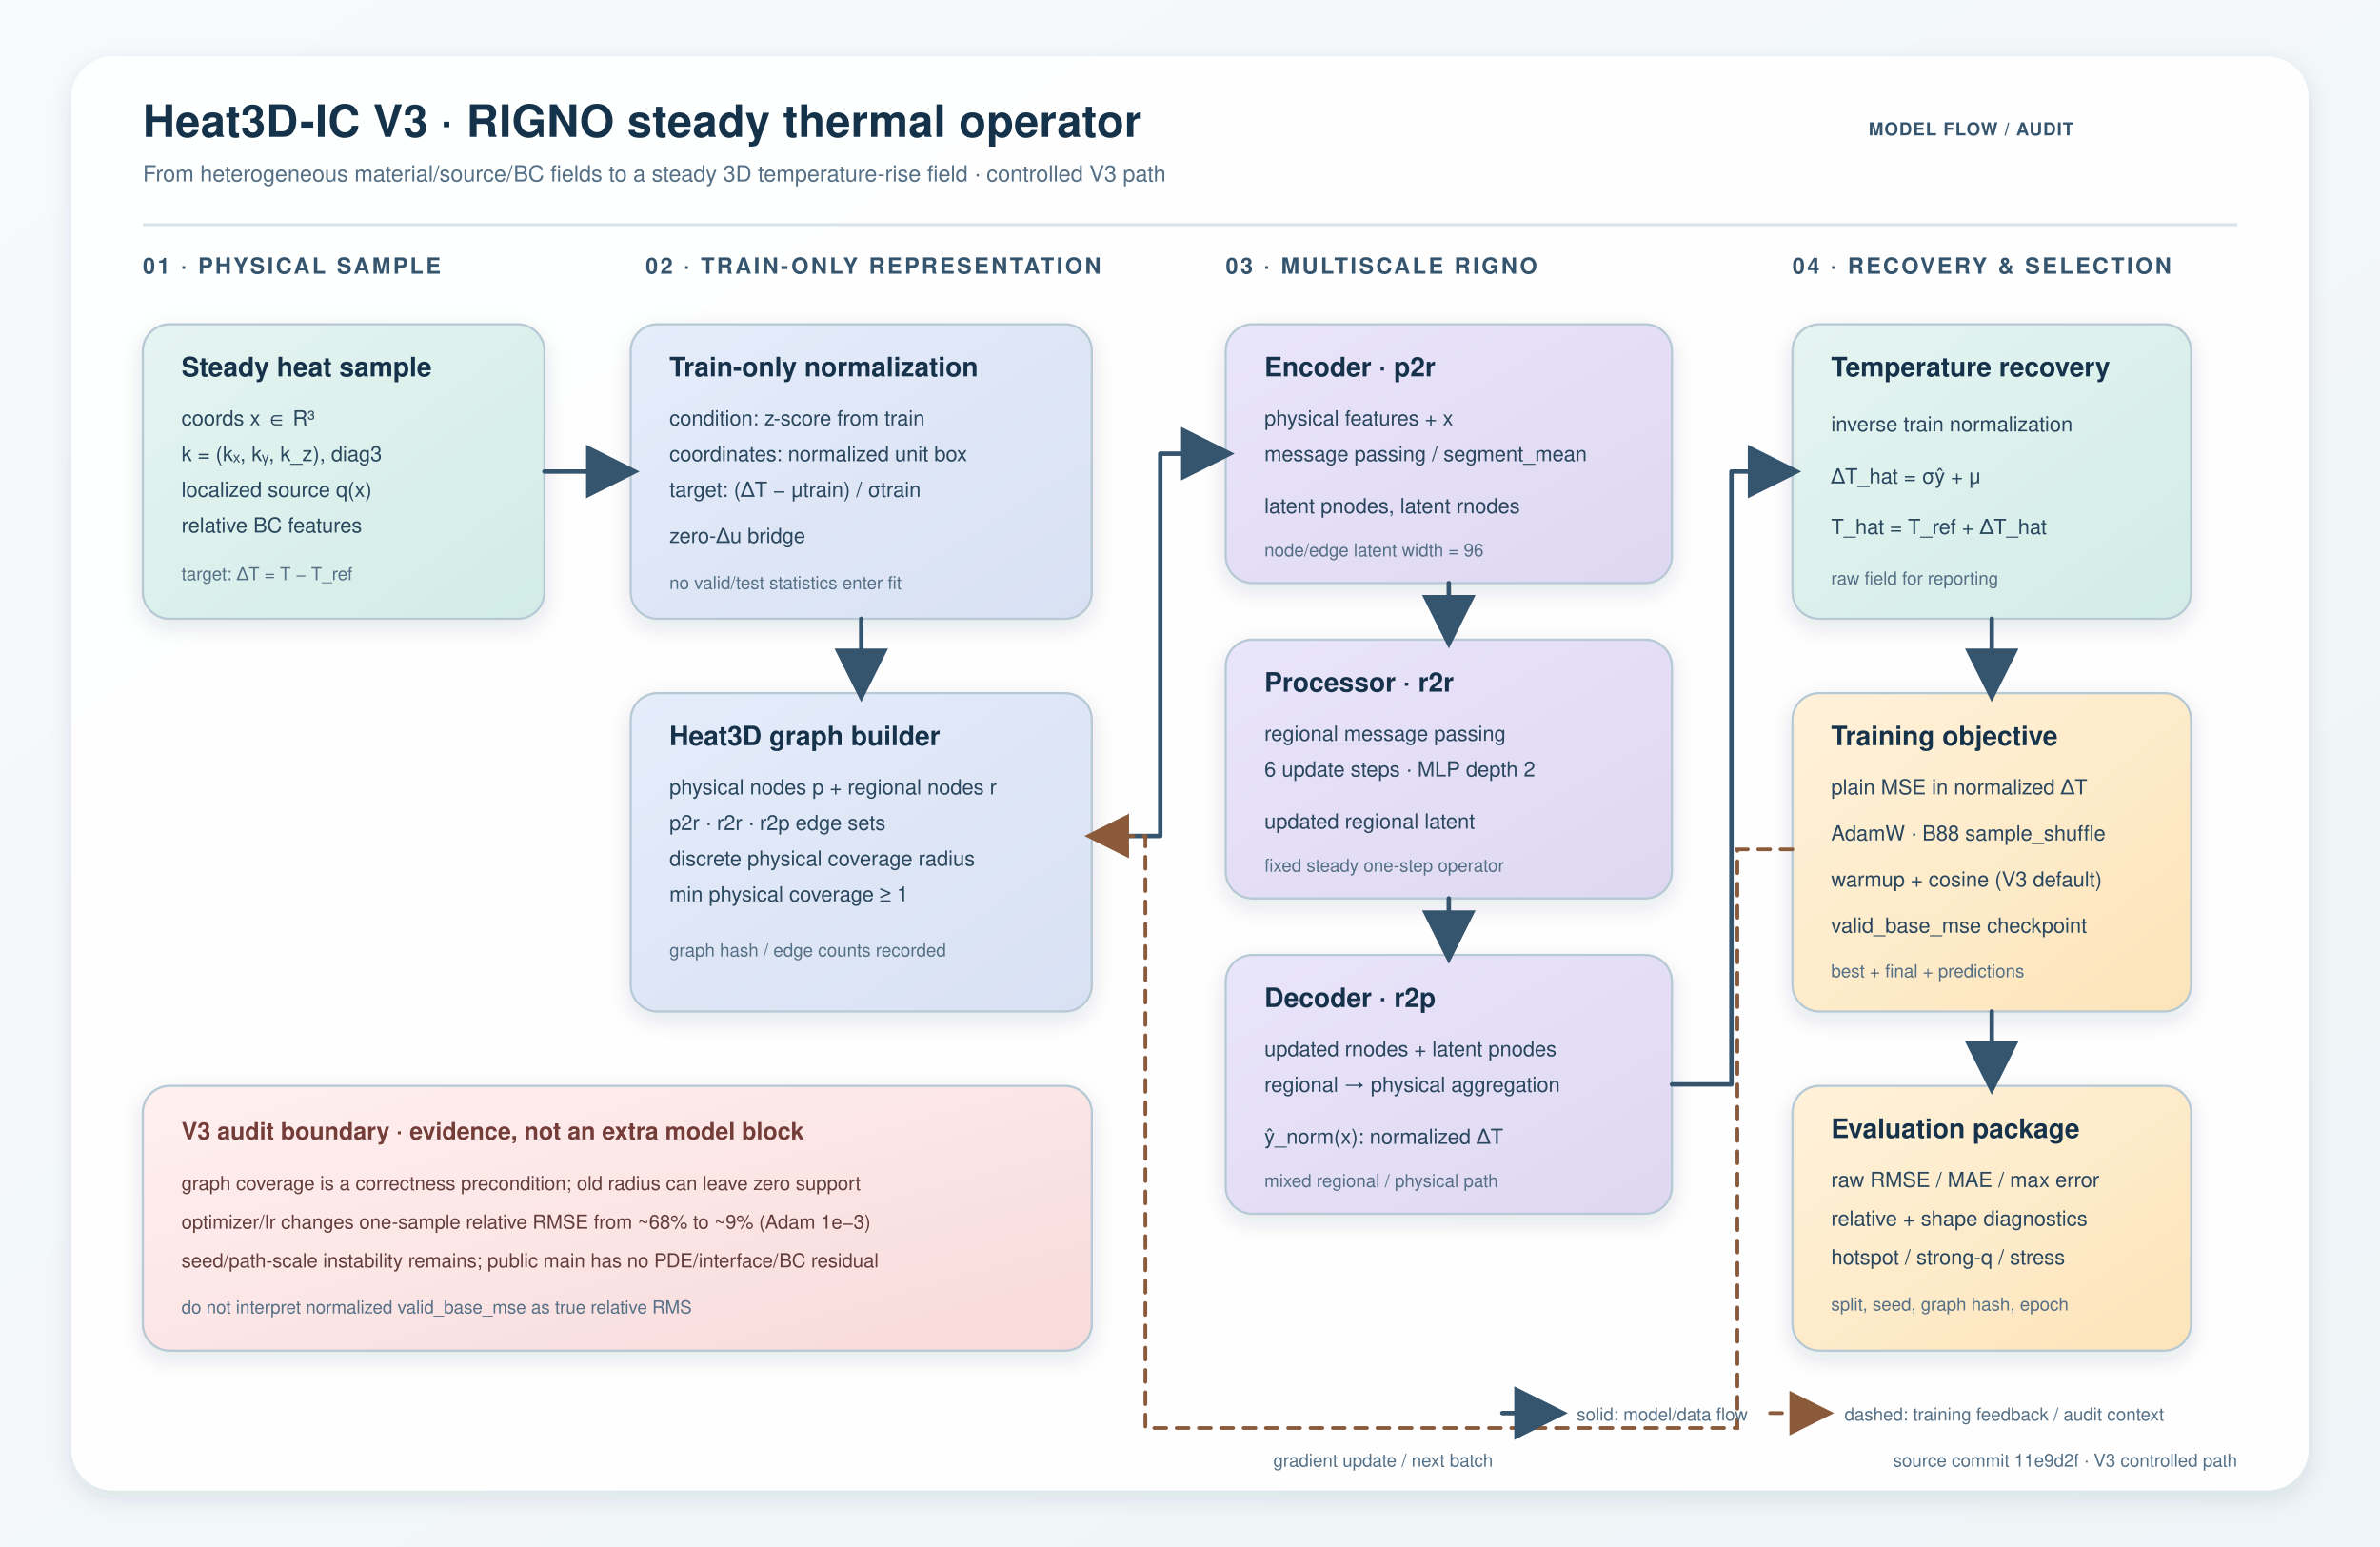
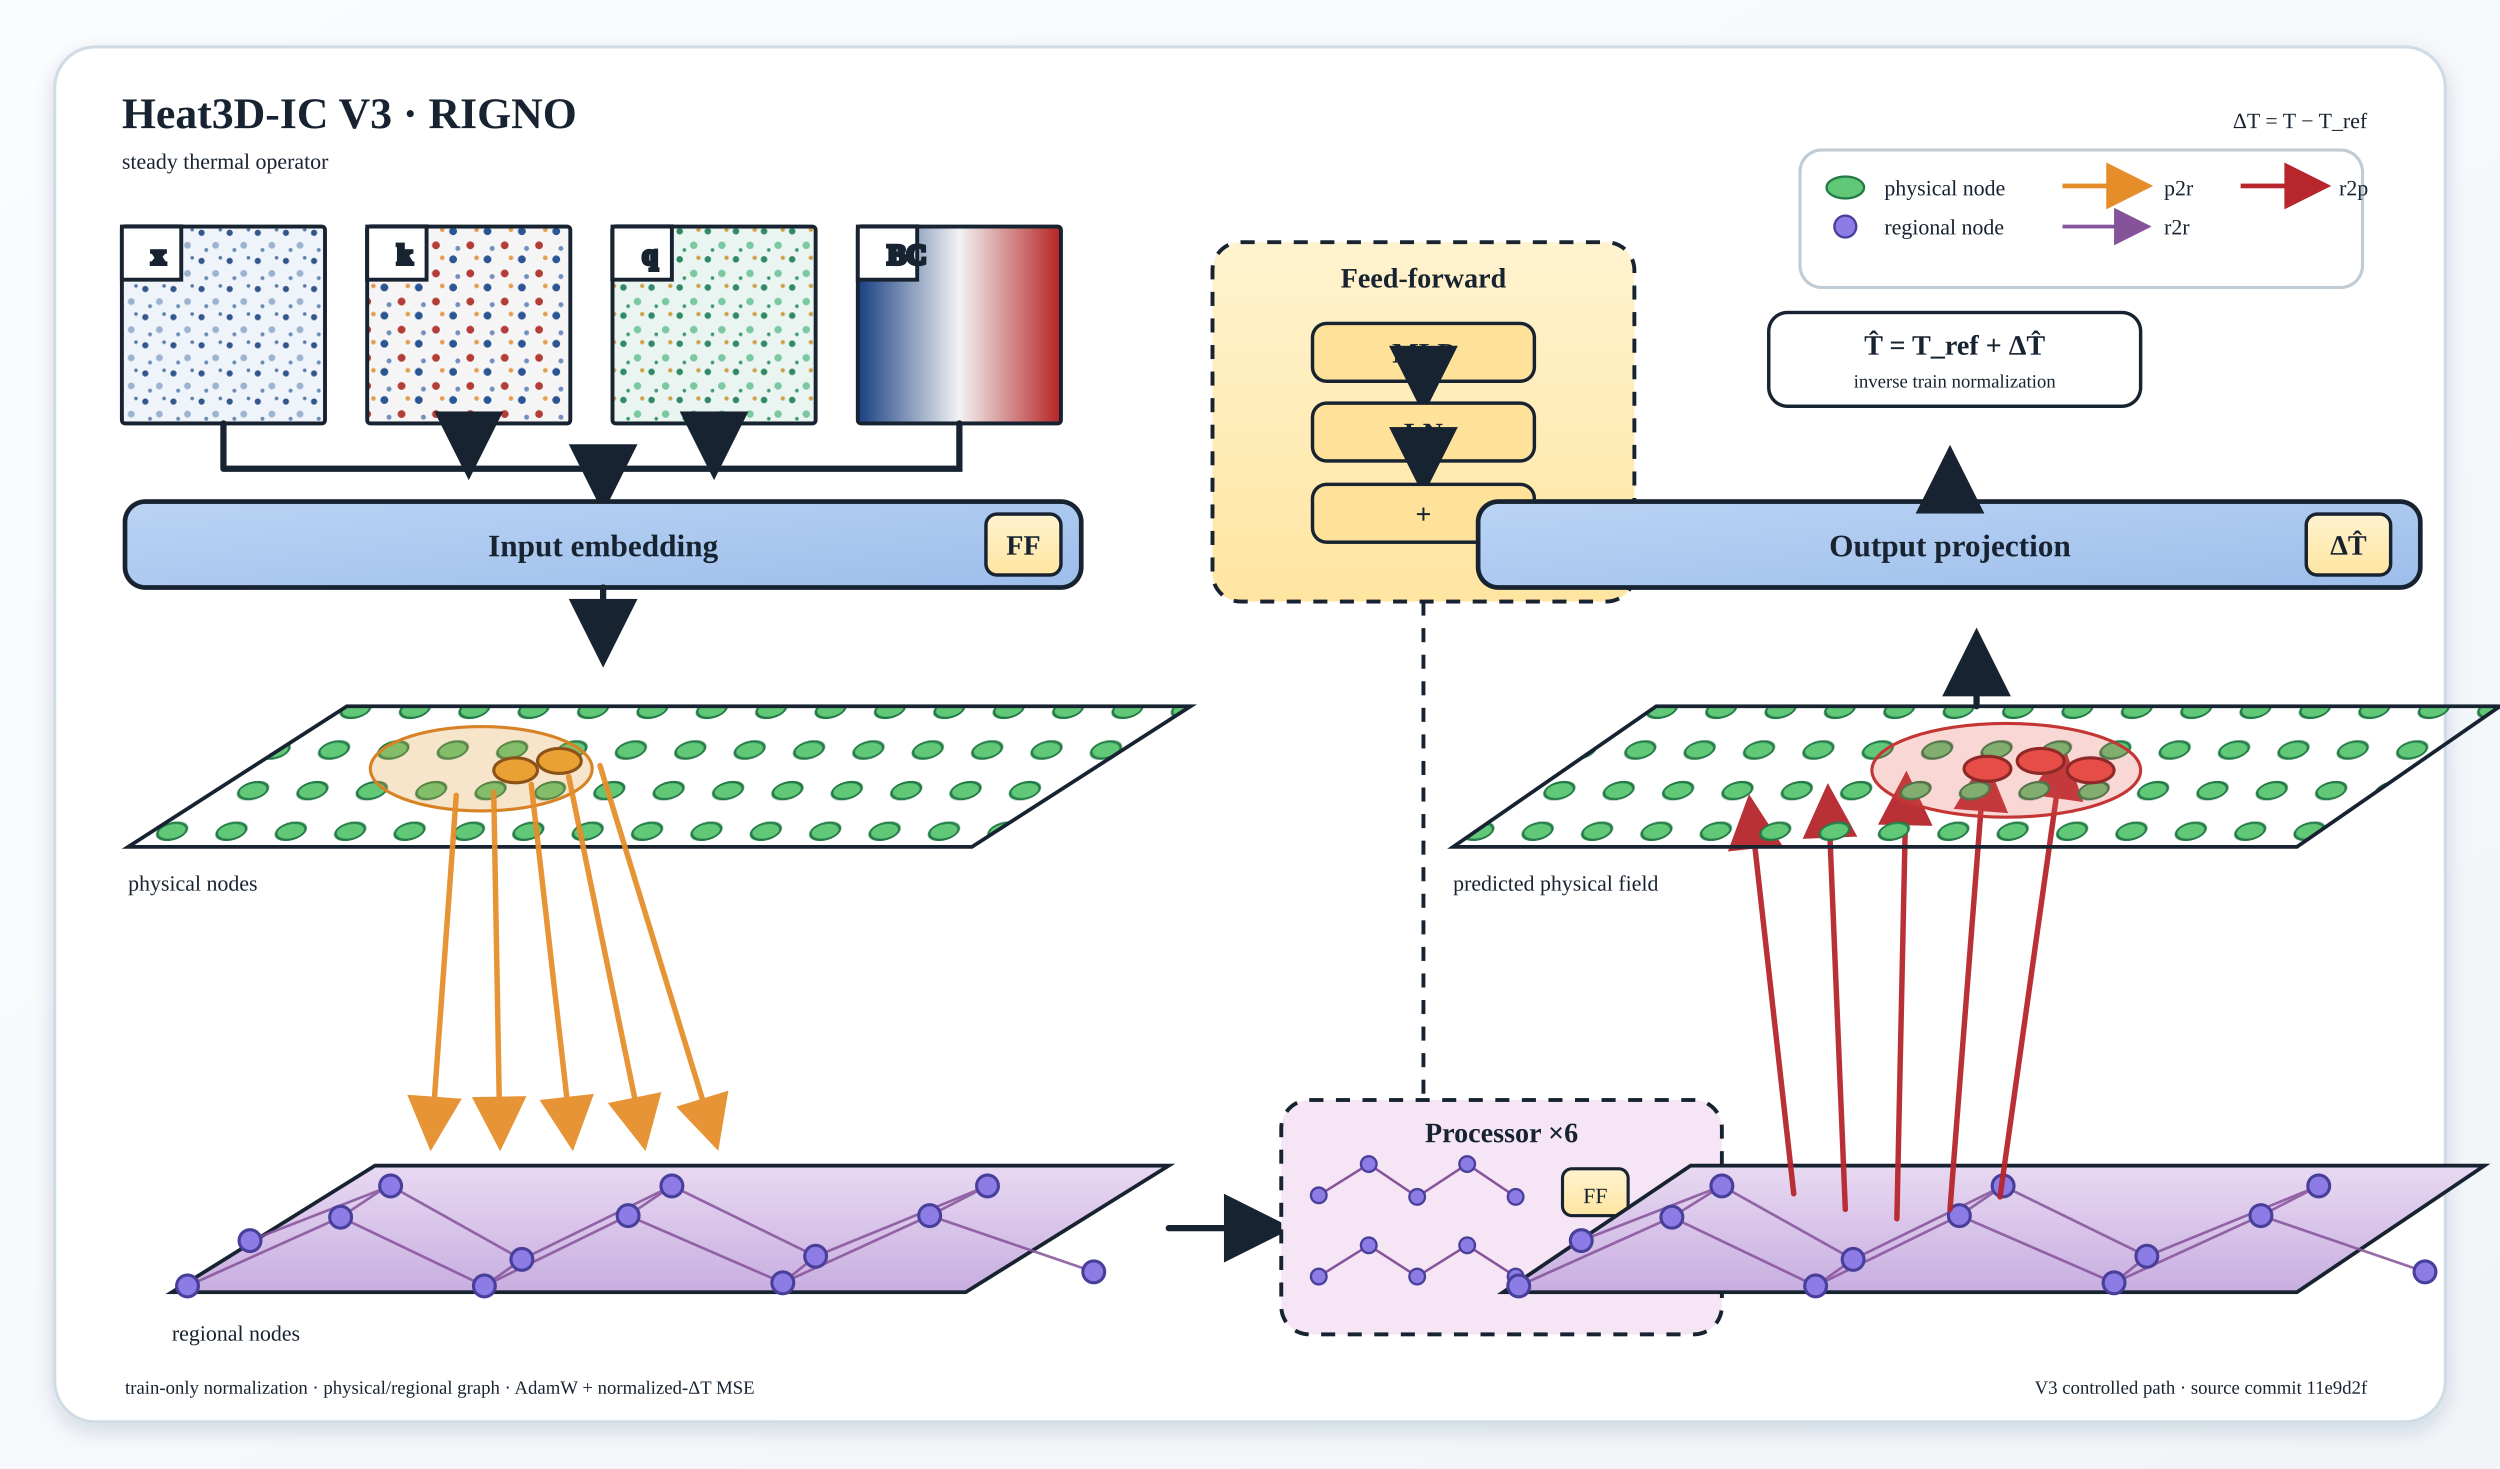
- <svg xmlns="http://www.w3.org/2000/svg" width="1600" height="1040" viewBox="0 0 1600 1040" role="img" aria-labelledby="title desc">
+ <svg xmlns="http://www.w3.org/2000/svg" width="1600" height="940" viewBox="0 0 1600 940" role="img" aria-labelledby="title desc">
  <defs>
-     <linearGradient id="bg" x1="0" y1="0" x2="1" y2="1">
-       <stop offset="0" stop-color="#F7FAFC" />
-       <stop offset="1" stop-color="#EEF4F7" />
-     </linearGradient>
-     <linearGradient id="input" x1="0" y1="0" x2="1" y2="1">
-       <stop offset="0" stop-color="#E5F4F1" />
-       <stop offset="1" stop-color="#D2ECE7" />
-     </linearGradient>
-     <linearGradient id="graph" x1="0" y1="0" x2="1" y2="1">
-       <stop offset="0" stop-color="#E5ECFA" />
-       <stop offset="1" stop-color="#D8E1F3" />
-     </linearGradient>
-     <linearGradient id="model" x1="0" y1="0" x2="1" y2="1">
-       <stop offset="0" stop-color="#E9E5FA" />
-       <stop offset="1" stop-color="#DED7F2" />
-     </linearGradient>
-     <linearGradient id="train" x1="0" y1="0" x2="1" y2="1">
-       <stop offset="0" stop-color="#FFF2DA" />
-       <stop offset="1" stop-color="#FCE4B9" />
-     </linearGradient>
-     <linearGradient id="audit" x1="0" y1="0" x2="1" y2="1">
-       <stop offset="0" stop-color="#FFF0F0" />
-       <stop offset="1" stop-color="#F8DADA" />
-     </linearGradient>
-     <filter id="shadow" x="-20%" y="-20%" width="140%" height="150%">
-       <feDropShadow dx="0" dy="5" stdDeviation="7" flood-color="#15324B" flood-opacity="0.12" />
+     <linearGradient id="paper" x1="0" y1="0" x2="1" y2="1">
+       <stop offset="0" stop-color="#FBFCFE" />
+       <stop offset="1" stop-color="#F1F5F8" />
+     </linearGradient>
+     <linearGradient id="blue" x1="0" y1="0" x2="1" y2="1">
+       <stop offset="0" stop-color="#BBD4F4" />
+       <stop offset="1" stop-color="#9DBDEB" />
+     </linearGradient>
+     <linearGradient id="purple" x1="0" y1="0" x2="0" y2="1">
+       <stop offset="0" stop-color="#E8D9F2" />
+       <stop offset="1" stop-color="#C8AEE0" />
+     </linearGradient>
+     <linearGradient id="yellow" x1="0" y1="0" x2="0" y2="1">
+       <stop offset="0" stop-color="#FFF3CF" />
+       <stop offset="1" stop-color="#FFE5A1" />
+     </linearGradient>
+     <linearGradient id="heat" x1="0" y1="0" x2="1" y2="0">
+       <stop offset="0" stop-color="#183F82" />
+       <stop offset="0.5" stop-color="#F2F3F4" />
+       <stop offset="1" stop-color="#B52322" />
+     </linearGradient>
+     <pattern id="pnodePattern" width="38" height="26" patternUnits="userSpaceOnUse" patternTransform="skewX(-28)">
+       <ellipse cx="13" cy="12" rx="9" ry="5.5" fill="#61C878" stroke="#247A47" stroke-width="1.5" />
+     </pattern>
+     <pattern id="rnodePattern" width="54" height="34" patternUnits="userSpaceOnUse" patternTransform="skewX(-28)">
+       <circle cx="19" cy="16" r="7" fill="#8D7CE5" stroke="#483F9A" stroke-width="1.5" />
+     </pattern>
+     <pattern id="speckleBlue" width="18" height="18" patternUnits="userSpaceOnUse">
+       <rect width="18" height="18" fill="#EFF4FA" />
+       <circle cx="3" cy="5" r="2" fill="#34588D" />
+       <circle cx="12" cy="13" r="2.2" fill="#9CB4D1" />
+       <circle cx="15" cy="3" r="1.2" fill="#5C7EAA" />
+       <circle cx="6" cy="16" r="1.3" fill="#6C8DB7" />
+     </pattern>
+     <pattern id="speckleGreen" width="18" height="18" patternUnits="userSpaceOnUse">
+       <rect width="18" height="18" fill="#EAF5F1" />
+       <circle cx="3" cy="4" r="2.1" fill="#328A67" />
+       <circle cx="12" cy="13" r="2.4" fill="#7BC9A0" />
+       <circle cx="15" cy="3" r="1.4" fill="#CFA149" />
+       <circle cx="6" cy="16" r="1.2" fill="#3D9A72" />
+     </pattern>
+     <pattern id="speckleHeat" width="22" height="18" patternUnits="userSpaceOnUse">
+       <rect width="22" height="18" fill="#F5F5F5" />
+       <circle cx="4" cy="4" r="2.5" fill="#2C5694" />
+       <circle cx="15" cy="13" r="2.5" fill="#B53E38" />
+       <circle cx="19" cy="3" r="1.5" fill="#E69D52" />
+       <circle cx="7" cy="15" r="1.6" fill="#7390BF" />
+     </pattern>
+     <filter id="shadow" x="-20%" y="-20%" width="140%" height="160%">
+       <feDropShadow dx="0" dy="5" stdDeviation="6" flood-color="#173B59" flood-opacity="0.15" />
    </filter>
-     <marker id="arrow" markerWidth="12" markerHeight="12" refX="10" refY="6" orient="auto" markerUnits="strokeWidth">
-       <path d="M0,0 L12,6 L0,12 Z" fill="#35546D" />
-     </marker>
-     <marker id="arrow-light" markerWidth="12" markerHeight="12" refX="10" refY="6" orient="auto" markerUnits="strokeWidth">
-       <path d="M0,0 L12,6 L0,12 Z" fill="#8A5A3B" />
+     <marker id="arrow" viewBox="0 0 12 12" refX="10" refY="6" markerWidth="11" markerHeight="11" orient="auto">
+       <path d="M0,0 L12,6 L0,12 Z" fill="#172330" />
+     </marker>
+     <marker id="orangeArrow" viewBox="0 0 12 12" refX="10" refY="6" markerWidth="10" markerHeight="10" orient="auto">
+       <path d="M0,0 L12,6 L0,12 Z" fill="#E58D29" />
+     </marker>
+     <marker id="purpleArrow" viewBox="0 0 12 12" refX="10" refY="6" markerWidth="10" markerHeight="10" orient="auto">
+       <path d="M0,0 L12,6 L0,12 Z" fill="#85539A" />
+     </marker>
+     <marker id="redArrow" viewBox="0 0 12 12" refX="10" refY="6" markerWidth="10" markerHeight="10" orient="auto">
+       <path d="M0,0 L12,6 L0,12 Z" fill="#B6262C" />
    </marker>
    <style>
-       .title { font-family: Helvetica, Arial, sans-serif; font-size: 30px; font-weight: 700; fill: #15324B; letter-spacing: 0.2px; }
-       .subtitle { font-family: Helvetica, Arial, sans-serif; font-size: 15px; font-weight: 400; fill: #557086; }
-       .section { font-family: Helvetica, Arial, sans-serif; font-size: 15px; font-weight: 700; fill: #35546D; letter-spacing: 1.6px; }
-       .box-title { font-family: Helvetica, Arial, sans-serif; font-size: 18px; font-weight: 700; fill: #15324B; }
-       .box-body { font-family: Helvetica, Arial, sans-serif; font-size: 14px; font-weight: 400; fill: #29475E; }
-       .small { font-family: Helvetica, Arial, sans-serif; font-size: 12px; font-weight: 400; fill: #557086; }
-       .audit-title { font-family: Helvetica, Arial, sans-serif; font-size: 16px; font-weight: 700; fill: #743C38; }
-       .audit-body { font-family: Helvetica, Arial, sans-serif; font-size: 13px; font-weight: 400; fill: #633D3A; }
-       .flow { fill: none; stroke: #35546D; stroke-width: 3; stroke-linecap: round; stroke-linejoin: round; marker-end: url(#arrow); }
-       .branch { fill: none; stroke: #8A5A3B; stroke-width: 2.5; stroke-linecap: round; stroke-dasharray: 8 7; marker-end: url(#arrow-light); }
-       .outline { stroke: #B7C9D4; stroke-width: 1.5; }
-       .pill { font-family: Helvetica, Arial, sans-serif; font-size: 12px; font-weight: 700; fill: #35546D; letter-spacing: 0.6px; }
+       text { font-family: Georgia, 'Times New Roman', serif; fill: #172330; }
+       .title { font-size: 28px; font-weight: 700; }
+       .label { font-size: 18px; font-weight: 700; }
+       .minor { font-size: 14px; }
+       .tiny { font-size: 12px; }
+       .bar { fill: url(#blue); stroke: #172330; stroke-width: 3; }
+       .bartext { font-size: 20px; font-weight: 700; }
+       .blackline { fill: none; stroke: #172330; stroke-width: 4; stroke-linecap: round; stroke-linejoin: round; marker-end: url(#arrow); }
+       .orange { fill: none; stroke: #E58D29; stroke-width: 3.5; stroke-linecap: round; marker-end: url(#orangeArrow); opacity: .94; }
+       .purple { fill: none; stroke: #85539A; stroke-width: 2.4; stroke-linecap: round; marker-end: url(#purpleArrow); opacity: .9; }
+       .red { fill: none; stroke: #B6262C; stroke-width: 3.5; stroke-linecap: round; marker-end: url(#redArrow); opacity: .95; }
+       .dashed { fill: none; stroke: #172330; stroke-width: 2.5; stroke-dasharray: 9 8; }
+       .card { stroke: #172330; stroke-width: 2.5; }
    </style>
  </defs>
-   <rect width="1600" height="1040" fill="url(#bg)" />
-   <rect x="48" y="38" width="1504" height="964" rx="28" fill="#FFFFFF" opacity="0.92" filter="url(#shadow)" />
-   <text x="96" y="92" class="title">Heat3D-IC V3 · RIGNO steady thermal operator</text>
-   <text x="96" y="122" class="subtitle">From heterogeneous material/source/BC fields to a steady 3D temperature-rise field · controlled V3 path</text>
-   <text x="1394" y="91" class="pill" text-anchor="end">MODEL FLOW / AUDIT</text>
-   <line x1="96" y1="151" x2="1504" y2="151" stroke="#D8E4EA" stroke-width="2" />
-   <text x="96" y="184" class="section">01 · PHYSICAL SAMPLE</text>
-   <text x="434" y="184" class="section">02 · TRAIN-ONLY REPRESENTATION</text>
-   <text x="824" y="184" class="section">03 · MULTISCALE RIGNO</text>
-   <text x="1205" y="184" class="section">04 · RECOVERY &amp; SELECTION</text>
-   <g filter="url(#shadow)">
-     <rect x="96" y="218" width="270" height="198" rx="18" fill="url(#input)" class="outline" />
-     <text x="122" y="253" class="box-title">Steady heat sample</text>
-     <text x="122" y="286" class="box-body">coords x ∈ R³</text>
-     <text x="122" y="310" class="box-body">k = (kₓ, kᵧ, k_z), diag3</text>
-     <text x="122" y="334" class="box-body">localized source q(x)</text>
-     <text x="122" y="358" class="box-body">relative BC features</text>
-     <text x="122" y="390" class="small">target: ΔT = T − T_ref</text>
-   </g>
-   <g filter="url(#shadow)">
-     <rect x="424" y="218" width="310" height="198" rx="18" fill="url(#graph)" class="outline" />
-     <text x="450" y="253" class="box-title">Train-only normalization</text>
-     <text x="450" y="286" class="box-body">condition: z-score from train</text>
-     <text x="450" y="310" class="box-body">coordinates: normalized unit box</text>
-     <text x="450" y="334" class="box-body">target: (ΔT − μtrain) / σtrain</text>
-     <text x="450" y="365" class="box-body">zero-Δu bridge</text>
-     <text x="450" y="396" class="small">no valid/test statistics enter fit</text>
-   </g>
-   <g filter="url(#shadow)">
-     <rect x="424" y="466" width="310" height="214" rx="18" fill="url(#graph)" class="outline" />
-     <text x="450" y="501" class="box-title">Heat3D graph builder</text>
-     <text x="450" y="534" class="box-body">physical nodes p + regional nodes r</text>
-     <text x="450" y="558" class="box-body">p2r · r2r · r2p edge sets</text>
-     <text x="450" y="582" class="box-body">discrete physical coverage radius</text>
-     <text x="450" y="606" class="box-body">min physical coverage ≥ 1</text>
-     <text x="450" y="643" class="small">graph hash / edge counts recorded</text>
-   </g>
-   <g filter="url(#shadow)">
-     <rect x="824" y="218" width="300" height="174" rx="18" fill="url(#model)" class="outline" />
-     <text x="850" y="253" class="box-title">Encoder · p2r</text>
-     <text x="850" y="286" class="box-body">physical features + x</text>
-     <text x="850" y="310" class="box-body">message passing / segment_mean</text>
-     <text x="850" y="345" class="box-body">latent pnodes, latent rnodes</text>
-     <text x="850" y="374" class="small">node/edge latent width = 96</text>
-   </g>
-   <g filter="url(#shadow)">
-     <rect x="824" y="430" width="300" height="174" rx="18" fill="url(#model)" class="outline" />
-     <text x="850" y="465" class="box-title">Processor · r2r</text>
-     <text x="850" y="498" class="box-body">regional message passing</text>
-     <text x="850" y="522" class="box-body">6 update steps · MLP depth 2</text>
-     <text x="850" y="557" class="box-body">updated regional latent</text>
-     <text x="850" y="586" class="small">fixed steady one-step operator</text>
-   </g>
-   <g filter="url(#shadow)">
-     <rect x="824" y="642" width="300" height="174" rx="18" fill="url(#model)" class="outline" />
-     <text x="850" y="677" class="box-title">Decoder · r2p</text>
-     <text x="850" y="710" class="box-body">updated rnodes + latent pnodes</text>
-     <text x="850" y="734" class="box-body">regional → physical aggregation</text>
-     <text x="850" y="769" class="box-body">ŷ_norm(x): normalized ΔT</text>
-     <text x="850" y="798" class="small">mixed regional / physical path</text>
-   </g>
-   <g filter="url(#shadow)">
-     <rect x="1205" y="218" width="268" height="198" rx="18" fill="url(#input)" class="outline" />
-     <text x="1231" y="253" class="box-title">Temperature recovery</text>
-     <text x="1231" y="290" class="box-body">inverse train normalization</text>
-     <text x="1231" y="325" class="box-body">ΔT_hat = σŷ + μ</text>
-     <text x="1231" y="359" class="box-body">T_hat = T_ref + ΔT_hat</text>
-     <text x="1231" y="393" class="small">raw field for reporting</text>
-   </g>
-   <g filter="url(#shadow)">
-     <rect x="1205" y="466" width="268" height="214" rx="18" fill="url(#train)" class="outline" />
-     <text x="1231" y="501" class="box-title">Training objective</text>
-     <text x="1231" y="534" class="box-body">plain MSE in normalized ΔT</text>
-     <text x="1231" y="565" class="box-body">AdamW · B88 sample_shuffle</text>
-     <text x="1231" y="596" class="box-body">warmup + cosine (V3 default)</text>
-     <text x="1231" y="627" class="box-body">valid_base_mse checkpoint</text>
-     <text x="1231" y="657" class="small">best + final + predictions</text>
-   </g>
-   <g filter="url(#shadow)">
-     <rect x="1205" y="730" width="268" height="178" rx="18" fill="url(#train)" class="outline" />
-     <text x="1231" y="765" class="box-title">Evaluation package</text>
-     <text x="1231" y="798" class="box-body">raw RMSE / MAE / max error</text>
-     <text x="1231" y="824" class="box-body">relative + shape diagnostics</text>
-     <text x="1231" y="850" class="box-body">hotspot / strong-q / stress</text>
-     <text x="1231" y="881" class="small">split, seed, graph hash, epoch</text>
-   </g>
-   <path d="M366 317 L424 317" class="flow" />
-   <path d="M579 416 L579 466" class="flow" />
-   <path d="M734 562 L780 562 L780 305 L824 305" class="flow" />
-   <path d="M974 392 L974 430" class="flow" />
-   <path d="M974 604 L974 642" class="flow" />
-   <path d="M1124 729 L1164 729 L1164 317 L1205 317" class="flow" />
-   <path d="M1339 416 L1339 466" class="flow" />
-   <path d="M1339 680 L1339 730" class="flow" />
-   <path d="M1205 571 L1168 571 L1168 960 L770 960 L770 562 L734 562" class="branch" />
-   <text x="856" y="986" class="small" fill="#8A5A3B">gradient update / next batch</text>
-   <g filter="url(#shadow)">
-     <rect x="96" y="730" width="638" height="178" rx="18" fill="url(#audit)" class="outline" />
-     <text x="122" y="766" class="audit-title">V3 audit boundary · evidence, not an extra model block</text>
-     <text x="122" y="800" class="audit-body">graph coverage is a correctness precondition; old radius can leave zero support</text>
-     <text x="122" y="826" class="audit-body">optimizer/lr changes one-sample relative RMSE from ~68% to ~9% (Adam 1e−3)</text>
-     <text x="122" y="852" class="audit-body">seed/path-scale instability remains; public main has no PDE/interface/BC residual</text>
-     <text x="122" y="883" class="small">do not interpret normalized valid_base_mse as true relative RMS</text>
-   </g>
-   <line x1="1010" y1="950" x2="1048" y2="950" class="flow" />
-   <text x="1060" y="955" class="small">solid: model/data flow</text>
-   <line x1="1190" y1="950" x2="1228" y2="950" class="branch" />
-   <text x="1240" y="955" class="small">dashed: training feedback / audit context</text>
-   <text x="1504" y="986" class="small" text-anchor="end">source commit 11e9d2f · V3 controlled path</text>
+   <rect width="1600" height="940" fill="url(#paper)" />
+   <rect x="35" y="30" width="1530" height="880" rx="26" fill="#FFFFFF" stroke="#CFDCE6" stroke-width="2" filter="url(#shadow)" />
+   <text x="78" y="82" class="title">Heat3D-IC V3 · RIGNO</text>
+   <text x="78" y="108" class="minor">steady thermal operator</text>
+   <text x="1515" y="82" class="minor" text-anchor="end">ΔT = T − T_ref</text>
+   <g class="card">
+     <rect x="78" y="145" width="130" height="126" rx="2" fill="url(#speckleBlue)" />
+     <rect x="235" y="145" width="130" height="126" rx="2" fill="url(#speckleHeat)" />
+     <rect x="392" y="145" width="130" height="126" rx="2" fill="url(#speckleGreen)" />
+     <rect x="549" y="145" width="130" height="126" rx="2" fill="url(#heat)" />
+     <rect x="78" y="145" width="38" height="34" fill="#FFFFFF" />
+     <rect x="235" y="145" width="38" height="34" fill="#FFFFFF" />
+     <rect x="392" y="145" width="38" height="34" fill="#FFFFFF" />
+     <rect x="549" y="145" width="38" height="34" fill="#FFFFFF" />
+     <text x="97" y="169" class="label">x</text>
+     <text x="254" y="169" class="label">k</text>
+     <text x="411" y="169" class="label">q</text>
+     <text x="568" y="169" class="label">BC</text>
+   </g>
+   <path d="M143 271 L143 300 L386 300 L386 321" class="blackline" />
+   <path d="M300 271 L300 300" class="blackline" />
+   <path d="M457 271 L457 300" class="blackline" />
+   <path d="M614 271 L614 300 L386 300" fill="none" stroke="#172330" stroke-width="4" stroke-linecap="round" />
+   <rect x="80" y="321" width="612" height="55" rx="13" class="bar" />
+   <text x="386" y="356" text-anchor="middle" class="bartext">Input embedding</text>
+   <rect x="631" y="329" width="48" height="39" rx="7" fill="url(#yellow)" stroke="#172330" stroke-width="2.2" />
+   <text x="655" y="355" text-anchor="middle" class="label">FF</text>
+   <path d="M386 376 L386 420" class="blackline" />
+   <polygon points="82,542 622,542 762,452 222,452" fill="url(#pnodePattern)" stroke="#172330" stroke-width="2.4" />
+   <ellipse cx="308" cy="492" rx="71" ry="27" fill="#E4A13F" fill-opacity=".27" stroke="#D78325" stroke-width="2" />
+   <ellipse cx="330" cy="493" rx="14" ry="8" fill="#E9A134" stroke="#8C5217" stroke-width="2" />
+   <ellipse cx="358" cy="487" rx="14" ry="8" fill="#E9A134" stroke="#8C5217" stroke-width="2" />
+   <text x="82" y="570" class="minor">physical nodes</text>
+   <path d="M292 509 L276 731" class="orange" />
+   <path d="M316 507 L320 731" class="orange" />
+   <path d="M340 502 L366 731" class="orange" />
+   <path d="M364 497 L412 731" class="orange" />
+   <path d="M384 490 L458 731" class="orange" />
+   <polygon points="110,827 618,827 748,746 240,746" fill="url(#purple)" stroke="#172330" stroke-width="2.4" />
+   <g stroke="#85539A" stroke-width="1.7" fill="none" opacity=".86">
+     <path d="M160 794 L250 759 L334 806 L430 759 L522 804 L632 759" />
+     <path d="M120 823 L218 779 L310 823 L402 778 L501 821 L595 778 L700 814" />
+     <path d="M248 759 L218 779 M334 806 L310 823 M430 759 L402 778 M522 804 L501 821 M632 759 L595 778" />
+   </g>
+   <g fill="#8D7CE5" stroke="#483F9A" stroke-width="2">
+     <circle cx="160" cy="794" r="7" />
+     <circle cx="250" cy="759" r="7" />
+     <circle cx="334" cy="806" r="7" />
+     <circle cx="430" cy="759" r="7" />
+     <circle cx="522" cy="804" r="7" />
+     <circle cx="632" cy="759" r="7" />
+     <circle cx="120" cy="823" r="7" />
+     <circle cx="218" cy="779" r="7" />
+     <circle cx="310" cy="823" r="7" />
+     <circle cx="402" cy="778" r="7" />
+     <circle cx="501" cy="821" r="7" />
+     <circle cx="595" cy="778" r="7" />
+     <circle cx="700" cy="814" r="7" />
+   </g>
+   <text x="110" y="858" class="minor">regional nodes</text>
+   <path d="M748 786 L820 786" class="blackline" />
+   <rect x="820" y="704" width="282" height="150" rx="18" fill="#F5E5F5" stroke="#172330" stroke-width="2.5" stroke-dasharray="9 8" />
+   <text x="961" y="731" text-anchor="middle" class="label">Processor ×6</text>
+   <g stroke="#85539A" stroke-width="1.6" fill="none">
+     <path d="M844 765 L876 745 L907 766 L939 745 L970 766" />
+     <path d="M844 817 L876 797 L907 817 L939 797 L970 817" />
+   </g>
+   <g fill="#8D7CE5" stroke="#483F9A" stroke-width="1.5">
+     <circle cx="844" cy="765" r="5" />
+     <circle cx="876" cy="745" r="5" />
+     <circle cx="907" cy="766" r="5" />
+     <circle cx="939" cy="745" r="5" />
+     <circle cx="970" cy="766" r="5" />
+     <circle cx="844" cy="817" r="5" />
+     <circle cx="876" cy="797" r="5" />
+     <circle cx="907" cy="817" r="5" />
+     <circle cx="939" cy="797" r="5" />
+     <circle cx="970" cy="817" r="5" />
+   </g>
+   <rect x="1000" y="748" width="42" height="30" rx="6" fill="url(#yellow)" stroke="#172330" stroke-width="2" />
+   <text x="1021" y="770" class="minor" text-anchor="middle">FF</text>
+   <text x="1060" y="780" class="label">···</text>
+   <path d="M1102 786 L1170 786" class="blackline" />
+   <rect x="776" y="155" width="270" height="230" rx="18" fill="url(#yellow)" stroke="#172330" stroke-width="2.5" stroke-dasharray="9 8" />
+   <text x="911" y="184" text-anchor="middle" class="label">Feed-forward</text>
+   <rect x="840" y="207" width="142" height="37" rx="9" fill="#FFE29A" stroke="#172330" stroke-width="2.2" />
+   <text x="911" y="232" text-anchor="middle" class="label">MLP</text>
+   <path d="M911 244 L911 258" class="blackline" />
+   <rect x="840" y="258" width="142" height="37" rx="9" fill="#FFE29A" stroke="#172330" stroke-width="2.2" />
+   <text x="911" y="283" text-anchor="middle" class="label">LN</text>
+   <path d="M911 295 L911 310" class="blackline" />
+   <rect x="840" y="310" width="142" height="37" rx="9" fill="#FFE29A" stroke="#172330" stroke-width="2.2" />
+   <text x="911" y="335" text-anchor="middle" class="label">+</text>
+   <path d="M911 385 L911 704" class="dashed" />
+   <polygon points="962,827 1470,827 1590,746 1082,746" fill="url(#purple)" stroke="#172330" stroke-width="2.4" />
+   <g stroke="#85539A" stroke-width="1.7" fill="none" opacity=".86">
+     <path d="M1012 794 L1102 759 L1186 806 L1282 759 L1374 804 L1484 759" />
+     <path d="M972 823 L1070 779 L1162 823 L1254 778 L1353 821 L1447 778 L1552 814" />
+     <path d="M1102 759 L1070 779 M1186 806 L1162 823 M1282 759 L1254 778 M1374 804 L1353 821 M1484 759 L1447 778" />
+   </g>
+   <g fill="#8D7CE5" stroke="#483F9A" stroke-width="2">
+     <circle cx="1012" cy="794" r="7" />
+     <circle cx="1102" cy="759" r="7" />
+     <circle cx="1186" cy="806" r="7" />
+     <circle cx="1282" cy="759" r="7" />
+     <circle cx="1374" cy="804" r="7" />
+     <circle cx="1484" cy="759" r="7" />
+     <circle cx="972" cy="823" r="7" />
+     <circle cx="1070" cy="779" r="7" />
+     <circle cx="1162" cy="823" r="7" />
+     <circle cx="1254" cy="778" r="7" />
+     <circle cx="1353" cy="821" r="7" />
+     <circle cx="1447" cy="778" r="7" />
+     <circle cx="1552" cy="814" r="7" />
+   </g>
+   <path d="M1148 764 L1120 514" class="red" />
+   <path d="M1181 774 L1170 507" class="red" />
+   <path d="M1214 780 L1220 499" class="red" />
+   <path d="M1248 774 L1270 490" class="red" />
+   <path d="M1280 766 L1320 482" class="red" />
+   <polygon points="930,542 1470,542 1600,452 1060,452" fill="url(#pnodePattern)" stroke="#172330" stroke-width="2.4" />
+   <ellipse cx="1284" cy="493" rx="86" ry="30" fill="#E85A4F" fill-opacity=".24" stroke="#C33633" stroke-width="2" />
+   <ellipse cx="1272" cy="492" rx="15" ry="8" fill="#E64D46" stroke="#8E2928" stroke-width="2" />
+   <ellipse cx="1306" cy="487" rx="15" ry="8" fill="#E64D46" stroke="#8E2928" stroke-width="2" />
+   <ellipse cx="1338" cy="493" rx="15" ry="8" fill="#E64D46" stroke="#8E2928" stroke-width="2" />
+   <text x="930" y="570" class="minor">predicted physical field</text>
+   <path d="M1265 452 L1265 409" class="blackline" />
+   <rect x="946" y="321" width="603" height="55" rx="13" class="bar" />
+   <text x="1248" y="356" text-anchor="middle" class="bartext">Output projection</text>
+   <rect x="1476" y="329" width="54" height="39" rx="7" fill="url(#yellow)" stroke="#172330" stroke-width="2.2" />
+   <text x="1503" y="355" text-anchor="middle" class="label">ΔT̂</text>
+   <path d="M1248 321 L1248 292" class="blackline" />
+   <rect x="1132" y="200" width="238" height="60" rx="12" fill="#FFFFFF" stroke="#172330" stroke-width="2.2" />
+   <text x="1251" y="227" text-anchor="middle" class="label">T̂ = T_ref + ΔT̂</text>
+   <text x="1251" y="248" text-anchor="middle" class="tiny">inverse train normalization</text>
+   <g>
+     <rect x="1152" y="96" width="360" height="88" rx="14" fill="#FFFFFF" stroke="#BFCBD5" stroke-width="2" />
+     <ellipse cx="1181" cy="120" rx="12" ry="7" fill="#61C878" stroke="#247A47" stroke-width="1.5" />
+     <text x="1206" y="125" class="minor">physical node</text>
+     <circle cx="1181" cy="145" r="7" fill="#8D7CE5" stroke="#483F9A" stroke-width="1.5" />
+     <text x="1206" y="150" class="minor">regional node</text>
+     <line x1="1320" y1="119" x2="1373" y2="119" stroke="#E58D29" stroke-width="3" marker-end="url(#orangeArrow)" />
+     <text x="1385" y="125" class="minor">p2r</text>
+     <line x1="1320" y1="145" x2="1373" y2="145" stroke="#85539A" stroke-width="2.4" marker-end="url(#purpleArrow)" />
+     <text x="1385" y="150" class="minor">r2r</text>
+     <line x1="1434" y1="119" x2="1487" y2="119" stroke="#B6262C" stroke-width="3" marker-end="url(#redArrow)" />
+     <text x="1497" y="125" class="minor">r2p</text>
+   </g>
+   <text x="80" y="892" class="tiny">train-only normalization · physical/regional graph · AdamW + normalized-ΔT MSE</text>
+   <text x="1515" y="892" text-anchor="end" class="tiny">V3 controlled path · source commit 11e9d2f</text>
</svg>
